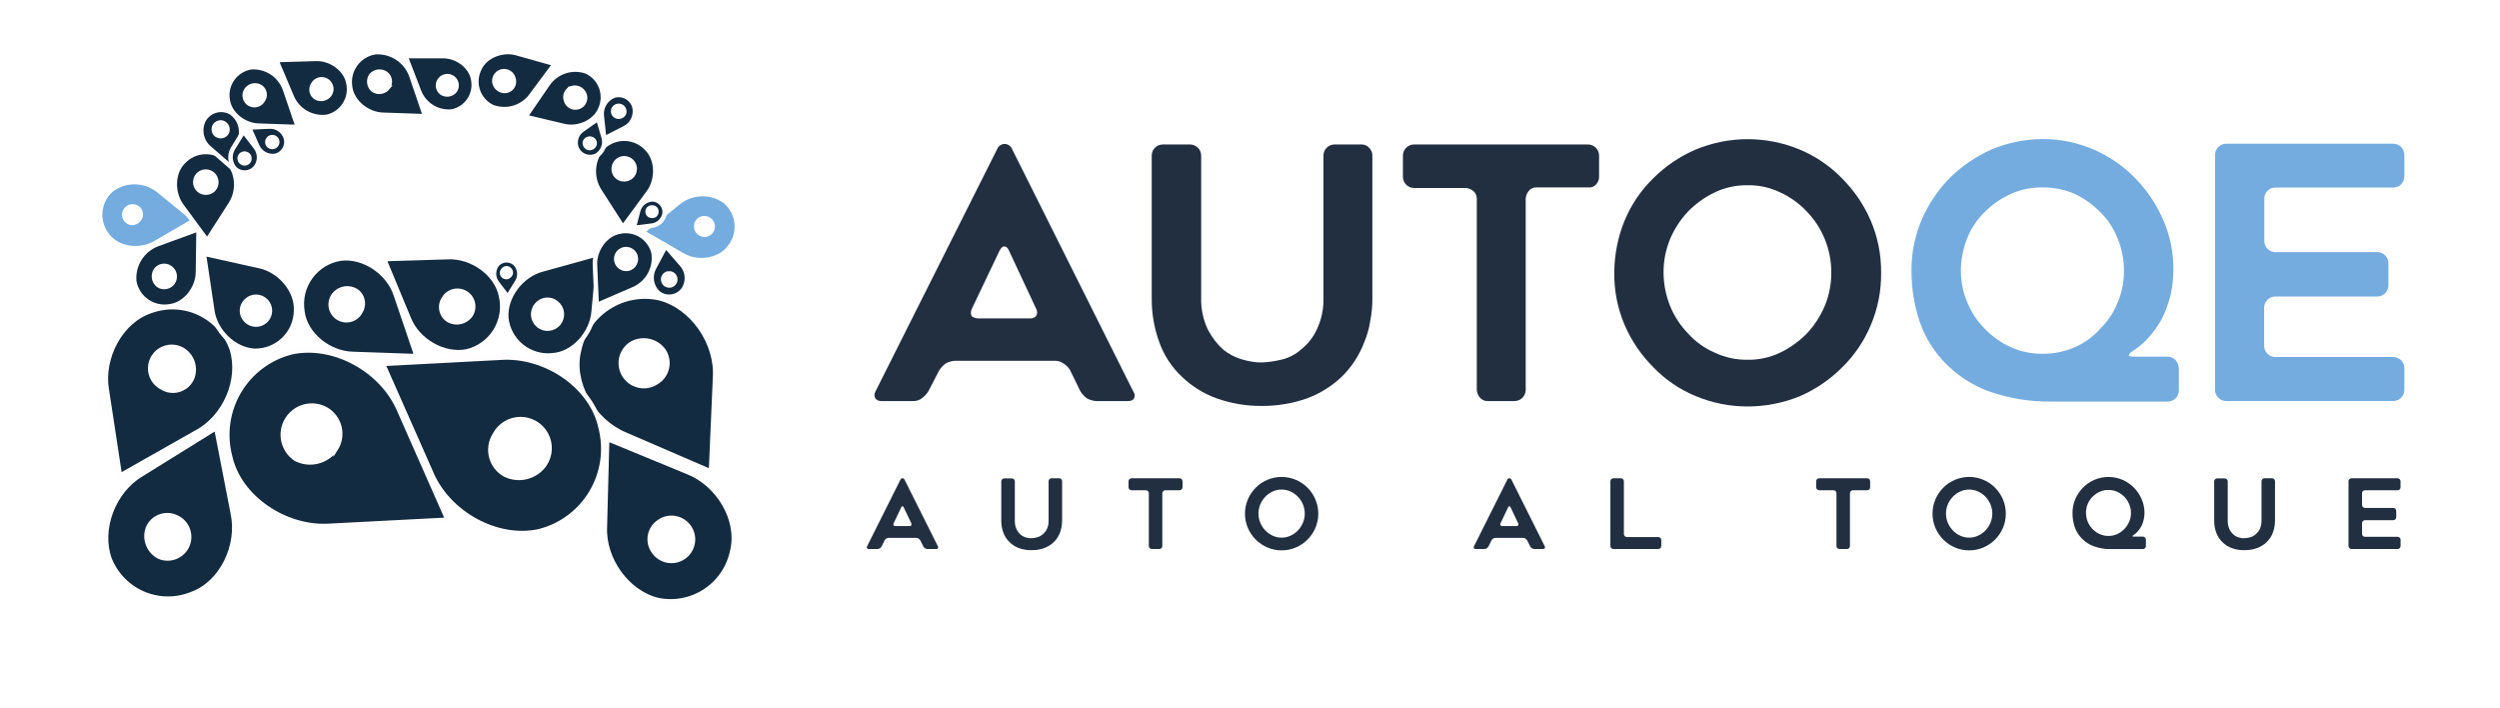
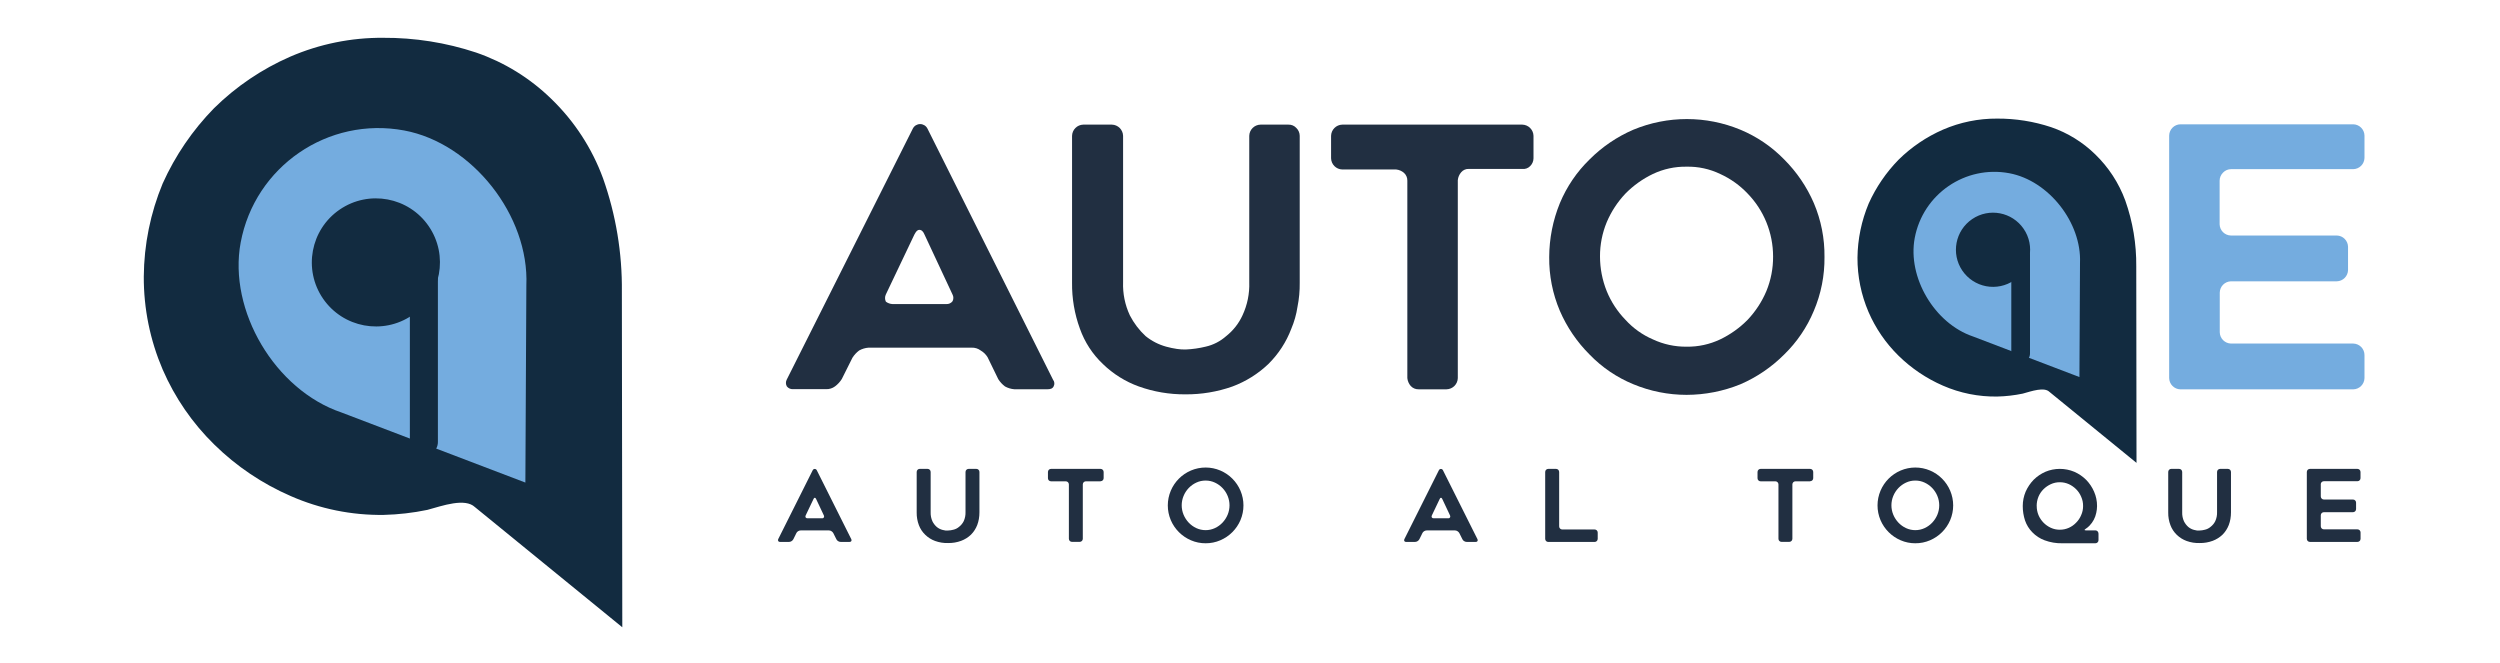
- <svg xmlns="http://www.w3.org/2000/svg" id="Capa_1" data-name="Capa 1" viewBox="0 0 551.82 156.26">
+ <svg xmlns="http://www.w3.org/2000/svg" id="Capa_1" data-name="Capa 1" viewBox="0 0 535 141.73">
  <defs>
-     <style>.cls-1{fill:#122b40;stroke:#fffdfd;stroke-miterlimit:10;}.cls-2{fill:#74acdf;}.cls-3{fill:#212f41;}.cls-4{isolation:isolate;}</style>
+     <style>
+             .cls-1,.cls-3,.cls-4{fill:#122b40;stroke:#122b40;stroke-miterlimit:10;}.cls-2{fill:#74acdf;}.cls-3,.cls-4{stroke-linecap:round;}.cls-3{stroke-width:6px;}.cls-4{stroke-width:4px;}.cls-5{fill:#212f41;}.cls-6{isolation:isolate;}
+         </style>
  </defs>
-   <path id="_Trazado_compuesto_" data-name="&lt;Trazado compuesto&gt;" class="cls-1" d="M51.16,77h0a13.9,13.9,0,0,0-17.88-8.35h0C26.63,70.83,22.37,79,23.57,86l2.9,19,16.89-9.56C49.73,92.09,53.31,83.7,51.16,77Zm-15,8.72a4.75,4.75,0,1,1,4-8.6,5.11,5.11,0,0,1,2.27,6.32A4.61,4.61,0,0,1,36.16,85.76Z" />
-   <path id="_Trazado_compuesto_2" data-name="&lt;Trazado compuesto&gt;" class="cls-1" d="M24.22,123.46h0a13.9,13.9,0,0,0,18.2,7.63h0c6.57-2.41,10.5-10.7,9-17.74l-3.67-18.9L31.27,104.68C25,108.36,21.81,116.89,24.22,123.46Zm14.64-9.32a4.75,4.75,0,1,1-3.7,8.75,5.11,5.11,0,0,1-2.53-6.23A4.61,4.61,0,0,1,38.86,114.14Z" />
-   <path id="_Trazado_compuesto_3" data-name="&lt;Trazado compuesto&gt;" class="cls-1" d="M145.58,65.81h0a14.86,14.86,0,0,0-17.71,11.47h0C126,84.54,131,93,138.1,95.93l18.9,8.16.9-20.73C158.41,75.64,152.83,67.64,145.58,65.81ZM145,84.36a5.08,5.08,0,1,1-5.5-8.54,5.46,5.46,0,0,1,7,1.52A4.93,4.93,0,0,1,145,84.36Z" />
-   <path id="_Trazado_compuesto_4" data-name="&lt;Trazado compuesto&gt;" class="cls-1" d="M145.36,132.47h0a13.9,13.9,0,0,0,16.37-11h0c1.6-6.82-3.17-14.65-9.86-17.27l-17.8-7.33-.51,19.4C133.21,123.49,138.55,130.88,145.36,132.47Zm.27-17.36a4.75,4.75,0,1,1-1.31,6.59A4.61,4.61,0,0,1,145.63,115.12Z" />
-   <path id="_Trazado_compuesto_5" data-name="&lt;Trazado compuesto&gt;" class="cls-1" d="M56.19,77.44h0a9,9,0,0,0,9.19-8.84h0c.25-4.52-3.66-9-8.21-9.9L45,56l1.85,12.41C47.44,73.08,51.67,77.19,56.19,77.44ZM54.41,66.36a3.07,3.07,0,1,1-.1,4.34A3,3,0,0,1,54.41,66.36Z" />
-   <path id="_Trazado_compuesto_6" data-name="&lt;Trazado compuesto&gt;" class="cls-1" d="M75.21,57.07h0a10.17,10.17,0,0,0-8.43,11.72h0c.64,5.08,5.9,9.24,11.16,9.34L92,78.62,87.44,65.19C85.84,60.14,80.29,56.43,75.21,57.07Zm4.23,12A3.48,3.48,0,1,1,73.81,65a3.74,3.74,0,0,1,4.85-.78A3.37,3.37,0,0,1,79.45,69Z" />
-   <path id="_Trazado_compuesto_7" data-name="&lt;Trazado compuesto&gt;" class="cls-1" d="M103,77.58h0a10.17,10.17,0,0,0,7.64-12.24h0c-1-5-6.5-8.84-11.75-8.59l-14.08.43,5.45,13.11C92.19,75.21,98,78.55,103,77.58ZM98,65.91a3.48,3.48,0,1,1,5.89,3.7,3.74,3.74,0,0,1-4.79,1.09A3.37,3.37,0,0,1,98,65.91Z" />
-   <path id="_Trazado_compuesto_8" data-name="&lt;Trazado compuesto&gt;" class="cls-1" d="M111.79,70.14h0A9.27,9.27,0,0,0,122,78.43h0c4.66-.31,8.72-4.89,9.09-9.66L132.29,56l-12.47,3.46C115.14,60.64,111.48,65.49,111.79,70.14Zm11.12-3.22a3.17,3.17,0,1,1-4.46.45A3.08,3.08,0,0,1,122.91,66.92Z" />
-   <path id="_Trazado_compuesto_9" data-name="&lt;Trazado compuesto&gt;" class="cls-1" d="M29.64,62.12h0a6.8,6.8,0,0,0,8,5.47h0c3.39-.5,6.1-4.08,6.08-7.6l.13-9.42-8.92,3.26A8,8,0,0,0,29.64,62.12Zm7.94-3a2.32,2.32,0,1,1-2.64,3.82,2.5,2.5,0,0,1-.59-3.23A2.26,2.26,0,0,1,37.58,59.12Z" />
-   <path id="_Trazado_compuesto_10" data-name="&lt;Trazado compuesto&gt;" class="cls-2" d="M24.93,42.27h0a6.8,6.8,0,0,0-.62,9.63h0C26.48,54.55,30.94,55,34,53.23l8.15-4.72-7.37-6A8,8,0,0,0,24.93,42.27Zm6.65,5.28a2.5,2.5,0,0,1-2.47,2.16,2.32,2.32,0,0,1,.31-4.64A2.26,2.26,0,0,1,31.58,47.55Z" />
-   <path id="_Trazado_compuesto_11" data-name="&lt;Trazado compuesto&gt;" class="cls-1" d="M50.06,35.33h0a6.8,6.8,0,0,0-9.64.45h0c-2.4,2.44-2.39,6.93-.26,9.73l5.59,7.58,5.14-8A8,8,0,0,0,50.06,35.33Zm-4.52,7.19a2.32,2.32,0,1,1,2.22-2.42A2.26,2.26,0,0,1,45.54,42.52Z" />
-   <path id="_Trazado_compuesto_12" data-name="&lt;Trazado compuesto&gt;" class="cls-2" d="M150.08,45.13l-7.37,6,8.15,4.72c3,1.81,7.47,1.32,9.64-1.33h0a6.8,6.8,0,0,0-.62-9.63h0A8,8,0,0,0,150.08,45.13Zm5.32,2.55a2.32,2.32,0,1,1-2.16,2.47A2.26,2.26,0,0,1,155.4,47.68Z" />
-   <path id="_Trazado_compuesto_13" data-name="&lt;Trazado compuesto&gt;" class="cls-1" d="M144.33,55.83h0a6.33,6.33,0,0,0-7.69-4.66h0c-3.12.64-5.45,4.12-5.26,7.39l.38,8.77,8.12-3.5A7.49,7.49,0,0,0,144.33,55.83ZM137.1,59a2.17,2.17,0,1,1,3-.72A2.1,2.1,0,0,1,137.1,59Z" />
-   <path id="_Trazado_compuesto_14" data-name="&lt;Trazado compuesto&gt;" class="cls-1" d="M145.35,64.68h0a3.91,3.91,0,0,0,5.5-.7h0a4.48,4.48,0,0,0-.3-5.58L147,54.31l-2.58,4.81A4.62,4.62,0,0,0,145.35,64.68Zm2.26-4.33a1.34,1.34,0,1,1-1.16,1.49A1.3,1.3,0,0,1,147.61,60.36Z" />
-   <path id="_Trazado_compuesto_15" data-name="&lt;Trazado compuesto&gt;" class="cls-1" d="M51,24.82h0a4.41,4.41,0,0,0-6,1.65h0a5.07,5.07,0,0,0,1.21,6.2l4.61,4,2.13-5.79A5.22,5.22,0,0,0,51,24.82ZM49.11,30a1.51,1.51,0,1,1,1.06-1.85A1.46,1.46,0,0,1,49.11,30Z" />
-   <path id="_Trazado_compuesto_16" data-name="&lt;Trazado compuesto&gt;" class="cls-1" d="M51.93,37.31h0A3.17,3.17,0,0,0,56.42,37h0a3.64,3.64,0,0,0,0-4.54L53.76,29l-2.32,3.78A3.75,3.75,0,0,0,51.93,37.31Zm2-3.4a1.08,1.08,0,1,1-1,1.15A1.05,1.05,0,0,1,54,33.91Z" />
-   <path id="_Trazado_compuesto_17" data-name="&lt;Trazado compuesto&gt;" class="cls-1" d="M60.84,34.4h0a3.17,3.17,0,0,0,2.31-3.86h0a3.64,3.64,0,0,0-3.72-2.61L55,28.14l1.78,4.06A3.75,3.75,0,0,0,60.84,34.4Zm-1.63-3.61a1.08,1.08,0,1,1,.37,1.49A1.05,1.05,0,0,1,59.21,30.79Z" />
-   <path id="_Trazado_compuesto_18" data-name="&lt;Trazado compuesto&gt;" class="cls-1" d="M64.42,77.74h0a18.79,18.79,0,0,0-13.64,22.93h0c2,9.25,12.36,16.07,22.05,15.4l26-1.35-10.6-24C84.48,81.69,73.68,75.75,64.42,77.74Zm9.72,21.36a6.91,6.91,0,0,1-8.81,2.21,6.42,6.42,0,0,1,6.6-11A6.24,6.24,0,0,1,74.14,99.11Z" />
-   <path id="_Trazado_compuesto_19" data-name="&lt;Trazado compuesto&gt;" class="cls-1" d="M119,117.28h0a18.79,18.79,0,0,0,13.62-22.94h0c-2-9.25-12.37-16.06-22.06-15.39l-26,1.37,10.62,24C98.95,113.35,109.76,119.28,119,117.28Zm-9.73-21.36a6.42,6.42,0,1,1,11,6.59,6.91,6.91,0,0,1-8.81,2.22A6.24,6.24,0,0,1,109.27,95.92Z" />
-   <path id="_Trazado_compuesto_20" data-name="&lt;Trazado compuesto&gt;" class="cls-1" d="M82.84,11.52h0a6.67,6.67,0,0,0-5.53,7.69h0c.42,3.33,3.88,6.07,7.33,6.13l9.24.32-3-8.82A7.89,7.89,0,0,0,82.84,11.52Zm2.78,7.86a2.45,2.45,0,0,1-3.19.51,2.45,2.45,0,0,1-.51-3.19,2.45,2.45,0,0,1,3.19-.51A2.21,2.21,0,0,1,85.61,19.38Z" />
-   <path id="_Trazado_compuesto_21" data-name="&lt;Trazado compuesto&gt;" class="cls-1" d="M99.82,24.61h0a6,6,0,0,0,4.69-7h0c-.48-3-3.65-5.28-6.73-5.23H89.53l3,7.77A7,7,0,0,0,99.82,24.61ZM97.09,17.7A2,2,0,1,1,100.47,20a2.19,2.19,0,0,1-2.82.56A2,2,0,0,1,97.09,17.7Z" />
-   <path id="_Trazado_compuesto_22" data-name="&lt;Trazado compuesto&gt;" class="cls-1" d="M55.44,14.84h0A6.25,6.25,0,0,0,50.26,22h0c.39,3.12,3.63,5.68,6.86,5.74l8.65.3-2.82-8.26A7.38,7.38,0,0,0,55.44,14.84ZM58,22.19a2.14,2.14,0,1,1-3.46-2.5,2.3,2.3,0,0,1,3-.48A2.07,2.07,0,0,1,58,22.19Z" />
-   <path id="_Trazado_compuesto_23" data-name="&lt;Trazado compuesto&gt;" class="cls-1" d="M72.22,25.79h0a6.25,6.25,0,0,0,4.7-7.52h0c-.6-3.09-4-5.43-7.22-5.28L61,13.25,64.4,21.3A7.38,7.38,0,0,0,72.22,25.79Zm-3.08-7.17a2.14,2.14,0,1,1,3.62,2.27,2.3,2.3,0,0,1-2.94.67A2.07,2.07,0,0,1,69.14,18.62Z" />
-   <path id="_Trazado_compuesto_24" data-name="&lt;Trazado compuesto&gt;" class="cls-1" d="M132.4,42.16l5.14,8,5.59-7.58c2.13-2.79,2.14-7.28-.26-9.73h0a6.8,6.8,0,0,0-9.64-.45h0A8,8,0,0,0,132.4,42.16Zm3.12-5a2.32,2.32,0,1,1,2.22,2.42A2.26,2.26,0,0,1,135.52,37.15Z" />
-   <path id="_Trazado_compuesto_25" data-name="&lt;Trazado compuesto&gt;" class="cls-1" d="M132.88,25.58l.53,5,4.48-2.27a4.16,4.16,0,0,0,2.21-4.69h0a3.62,3.62,0,0,0-4.48-2.52h0A4.28,4.28,0,0,0,132.88,25.58Zm2.69-1.64a1.24,1.24,0,0,1,2.16,1.21,1.33,1.33,0,0,1-1.69.48A1.2,1.2,0,0,1,135.56,23.95Z" />
-   <path id="_Trazado_compuesto_26" data-name="&lt;Trazado compuesto&gt;" class="cls-1" d="M133.3,30.31l-1.22-4.13-3.5,2.48a3.41,3.41,0,0,0-1.18,4.21h0a3.26,3.26,0,0,0,4.24,1.52h0A3.51,3.51,0,0,0,133.3,30.31ZM131.24,32a1.15,1.15,0,0,1-1.38.62,1.14,1.14,0,0,1-.67-1.35,1.15,1.15,0,0,1,1.38-.62A1,1,0,0,1,131.24,32Z" />
-   <path id="_Trazado_compuesto_27" data-name="&lt;Trazado compuesto&gt;" class="cls-1" d="M140.93,46.48l-1,3.82,3.92-.48A3.27,3.27,0,0,0,146.78,47h0a2.82,2.82,0,0,0-2.63-3h0A3.37,3.37,0,0,0,140.93,46.48Zm2.42-.49a1.05,1.05,0,0,1,1.37.1,1,1,0,0,1-.1,1.36,1.05,1.05,0,0,1-1.37-.1A.93.93,0,0,1,143.35,46Z" />
-   <path id="_Trazado_compuesto_28" data-name="&lt;Trazado compuesto&gt;" class="cls-1" d="M109.74,62.42l2.39,3.14,2.07-3.36a3.27,3.27,0,0,0-.42-4h0a2.82,2.82,0,0,0-4,.16h0A3.37,3.37,0,0,0,109.74,62.42Zm1.13-2.2a1.05,1.05,0,0,1,.93-1,1,1,0,0,1,1,.93,1.05,1.05,0,0,1-.93,1A.93.93,0,0,1,110.87,60.22Z" />
-   <path id="_Trazado_compuesto_29" data-name="&lt;Trazado compuesto&gt;" class="cls-1" d="M120.94,18.59,116,25.79l8.41,2c3.13.81,6.93-.79,8.14-3.69h0a6.25,6.25,0,0,0-3.06-8.32h0A7.38,7.38,0,0,0,120.94,18.59Zm5.35.85A2.3,2.3,0,0,1,129,20.7a2.14,2.14,0,1,1-4,1.49A2.07,2.07,0,0,1,126.3,19.45Z" />
-   <path id="_Trazado_compuesto_30" data-name="&lt;Trazado compuesto&gt;" class="cls-1" d="M117.29,21.11l5.2-7-8.33-2.35c-3.09-.93-7,.52-8.28,3.37h0a6.25,6.25,0,0,0,2.74,8.44h0A7.38,7.38,0,0,0,117.29,21.11ZM112,20a2.3,2.3,0,0,1-2.69-1.36,2.14,2.14,0,1,1,4.06-1.33A2.07,2.07,0,0,1,112,20Z" />
+   <path class="cls-1" d="M128.57,38.3a44.78,44.78,0,0,0-10.92-16.76,42.66,42.66,0,0,0-15.95-9.83A61.59,61.59,0,0,0,82,8.59a48.72,48.72,0,0,0-19.7,4A53.48,53.48,0,0,0,46.15,23.52,55.22,55.22,0,0,0,35.27,39.47a52.5,52.5,0,0,0-4,19.71,49.44,49.44,0,0,0,4,19.7A50.08,50.08,0,0,0,46.24,94.81,53.48,53.48,0,0,0,62.4,105.69a47.33,47.33,0,0,0,19.71,4,51.82,51.82,0,0,0,9.22-1.06c3.14-.84,8.21-2.73,10.62-.5l30.72,25.05-.09-70.73A70,70,0,0,0,128.57,38.3Z" />
+   <path class="cls-2" d="M73.07,88.27l39.36,15,.21-42.19c.64-14.92-11.58-30.44-26.14-33.16a30,30,0,0,0-35,24C48.8,66.47,58.87,83.47,73.07,88.27ZM69.13,63.91a13.71,13.71,0,1,1,19.06,3.56A13.73,13.73,0,0,1,69.13,63.91Z" />
+   <line class="cls-3" x1="90.71" y1="58.12" x2="90.71" y2="94.58" />
+   <path class="cls-1" d="M454.34,43.08a25.92,25.92,0,0,0-6.32-9.7,24.69,24.69,0,0,0-9.23-5.69,35.65,35.65,0,0,0-11.41-1.81A28.2,28.2,0,0,0,416,28.2a31,31,0,0,0-9.34,6.32,32,32,0,0,0-6.3,9.23A30.39,30.39,0,0,0,398,55.16a28.61,28.61,0,0,0,2.32,11.4,29,29,0,0,0,6.32,9.21,31,31,0,0,0,9.35,6.3,27.39,27.39,0,0,0,11.41,2.29,30,30,0,0,0,5.34-.61c1.82-.49,4.75-1.58,6.14-.29L456.71,98,456.66,57A40.49,40.49,0,0,0,454.34,43.08Z" />
+   <path class="cls-2" d="M422.21,72,445,80.69l.12-24.42c.37-8.63-6.7-17.62-15.13-19.2a17.35,17.35,0,0,0-20.24,13.87C408.17,59.38,414,69.22,422.21,72Zm-2.28-14.1A7.94,7.94,0,1,1,431,60,7.95,7.95,0,0,1,419.93,57.9Z" />
+   <line class="cls-4" x1="432.42" y1="54.55" x2="432.42" y2="75.65" />
  <g id="_Grupo_" data-name="&lt;Grupo&gt;">
    <g id="_Grupo_2" data-name="&lt;Grupo&gt;">
-       <path id="_Trazado_compuesto_31" data-name="&lt;Trazado compuesto&gt;" class="cls-3" d="M193.28,86.48l27-53.75a1.75,1.75,0,0,1,3.12,0l26.88,53.75a1.29,1.29,0,0,1,.12,1.44c-.24.48-.72.6-1.32.6H242a4.87,4.87,0,0,1-2-.6,5.87,5.87,0,0,1-1.44-1.56l-2.28-4.68a4.14,4.14,0,0,0-1.44-1.44,3,3,0,0,0-1.92-.6H210.8a4.87,4.87,0,0,0-2,.6,5.87,5.87,0,0,0-1.44,1.56L205,86.36a5.87,5.87,0,0,1-1.44,1.56,3,3,0,0,1-1.92.6H194.6a1.55,1.55,0,0,1-1.32-.6A1.51,1.51,0,0,1,193.28,86.48ZM216,70.28h11.52a1.55,1.55,0,0,0,1.32-.6,1.52,1.52,0,0,0,0-1.44l-6-12.84c-.24-.6-.6-1-1.08-1s-.72.36-1.08,1l-6.12,12.84a1.77,1.77,0,0,0,0,1.56A2.57,2.57,0,0,0,216,70.28Z" />
-       <path id="_Trazado_" data-name="&lt;Trazado&gt;" class="cls-3" d="M268.63,87.92a21.49,21.49,0,0,1-7.68-4.8A19.24,19.24,0,0,1,256,75.56a27.7,27.7,0,0,1-1.68-9.84V34.29a2.46,2.46,0,0,1,2.4-2.4h6.12a2.46,2.46,0,0,1,2.4,2.4V65.6a15.49,15.49,0,0,0,1.44,7.08,16,16,0,0,0,3.36,4.44,12.06,12.06,0,0,0,4.44,2.28,19.5,19.5,0,0,0,2.28.48,11,11,0,0,0,1.92.12,21.86,21.86,0,0,0,4.2-.6,9.84,9.84,0,0,0,4.44-2.28,12,12,0,0,0,3.48-4.44,15.49,15.49,0,0,0,1.44-7.08V34.29a2.46,2.46,0,0,1,2.4-2.4h6a2.18,2.18,0,0,1,1.68.72,2.37,2.37,0,0,1,.72,1.68V65.72a24.29,24.29,0,0,1-.48,5.16,19.21,19.21,0,0,1-1.32,4.68,21.14,21.14,0,0,1-4.92,7.56,22.6,22.6,0,0,1-7.68,4.8,29.58,29.58,0,0,1-10.08,1.68A28.88,28.88,0,0,1,268.63,87.92Z" />
-       <path id="_Trazado_2" data-name="&lt;Trazado&gt;" class="cls-3" d="M350.7,41.37H339.3a2,2,0,0,0-1.68.72,3,3,0,0,0-.72,1.68V86.12a2.46,2.46,0,0,1-2.4,2.4h-6a2.18,2.18,0,0,1-1.68-.72,3,3,0,0,1-.72-1.68V43.89a2.18,2.18,0,0,0-.72-1.68,3,3,0,0,0-1.68-.72H312.19a2.46,2.46,0,0,1-2.4-2.4v-4.8a2.46,2.46,0,0,1,2.4-2.4H350.7a2.46,2.46,0,0,1,2.4,2.4v4.8a2.37,2.37,0,0,1-.72,1.68A2,2,0,0,1,350.7,41.37Z" />
-       <path id="_Trazado_compuesto_32" data-name="&lt;Trazado compuesto&gt;" class="cls-3" d="M385.86,89.72a29.72,29.72,0,0,1-11.4-2.28,27.58,27.58,0,0,1-9.36-6.36,30.05,30.05,0,0,1-6.36-9.36,28.61,28.61,0,0,1-2.28-11.52,30.8,30.8,0,0,1,2.28-11.52,28.14,28.14,0,0,1,6.36-9.36A30.05,30.05,0,0,1,374.46,33a29.94,29.94,0,0,1,22.92,0,28.14,28.14,0,0,1,9.36,6.36,30.05,30.05,0,0,1,6.36,9.36,28.61,28.61,0,0,1,2.28,11.52,28.61,28.61,0,0,1-2.28,11.52,28.14,28.14,0,0,1-6.36,9.36,30.05,30.05,0,0,1-9.36,6.36A30.8,30.8,0,0,1,385.86,89.72Zm0-48.83a16.19,16.19,0,0,0-7.2,1.56,20.94,20.94,0,0,0-5.88,4.2,20.63,20.63,0,0,0-4,6.12,19,19,0,0,0-1.44,7.32,20,20,0,0,0,1.44,7.44,19.21,19.21,0,0,0,4,6.12,17.05,17.05,0,0,0,5.88,4.2,16.56,16.56,0,0,0,7.2,1.56,16.19,16.19,0,0,0,7.2-1.56,20.94,20.94,0,0,0,5.88-4.2,20.63,20.63,0,0,0,4-6.12,19.12,19.12,0,0,0,1.44-7.44,19.4,19.4,0,0,0-1.44-7.32,19.21,19.21,0,0,0-4-6.12,18.79,18.79,0,0,0-5.88-4.2A15.84,15.84,0,0,0,385.86,40.89Z" />
-       <path id="_Trazado_compuesto_33" data-name="&lt;Trazado compuesto&gt;" class="cls-2" d="M481.13,81.08v5.16a2.46,2.46,0,0,1-2.4,2.4h-25.8a40,40,0,0,1-13.8-2.28,25.62,25.62,0,0,1-9.6-6.24A24.41,24.41,0,0,1,423.89,71a35.25,35.25,0,0,1-1.8-11.28,27.88,27.88,0,0,1,2.28-11.28,30.61,30.61,0,0,1,6.24-9.24A31.6,31.6,0,0,1,439.73,33,30,30,0,0,1,451,30.69,28.29,28.29,0,0,1,462.29,33a28.66,28.66,0,0,1,9.12,6.24,30.61,30.61,0,0,1,6.24,9.24,27.09,27.09,0,0,1,2.28,11.28,29.65,29.65,0,0,1-.6,5.28,27.8,27.8,0,0,1-1.92,5.28A23.36,23.36,0,0,1,474,75a15.68,15.68,0,0,1-1.44,1.32,20.35,20.35,0,0,1-1.68,1.2c-1.2.84-1.08,1.2.36,1.2h7.44a2.46,2.46,0,0,1,2.4,2.4ZM433,59.73a17.78,17.78,0,0,0,1.44,7.08,17.31,17.31,0,0,0,3.84,5.76,18.49,18.49,0,0,0,5.76,4.08,16.81,16.81,0,0,0,7,1.44,17.37,17.37,0,0,0,7.08-1.44,15.84,15.84,0,0,0,5.64-4.08,16.73,16.73,0,0,0,3.84-5.76A17.37,17.37,0,0,0,469,59.73a18.36,18.36,0,0,0-1.44-7.2,16.18,16.18,0,0,0-3.84-5.76,20,20,0,0,0-5.64-4A17.37,17.37,0,0,0,451,41.37a16.41,16.41,0,0,0-7,1.44,19.67,19.67,0,0,0-5.76,4,16.73,16.73,0,0,0-3.84,5.76A19.26,19.26,0,0,0,433,59.73Z" />
-       <path id="_Trazado_3" data-name="&lt;Trazado&gt;" class="cls-2" d="M500,43.89v9.36a2.46,2.46,0,0,0,2.4,2.4H525a2.46,2.46,0,0,1,2.4,2.4v5a2.46,2.46,0,0,1-2.4,2.4H502.36a2.46,2.46,0,0,0-2.4,2.4V76.4a2.46,2.46,0,0,0,2.4,2.4h26.16a2.46,2.46,0,0,1,2.4,2.4v4.92a2.46,2.46,0,0,1-2.4,2.4h-37a2.46,2.46,0,0,1-2.4-2.4v-52a2.46,2.46,0,0,1,2.4-2.4h37a2.46,2.46,0,0,1,2.4,2.4V39a2.46,2.46,0,0,1-2.4,2.4H502.36a2.37,2.37,0,0,0-1.68.72A2.44,2.44,0,0,0,500,43.89Z" />
+       <path id="_Trazado_compuesto_" data-name="&lt;Trazado compuesto&gt;" class="cls-5" d="M168.35,81.26l27-53.75a1.75,1.75,0,0,1,3.12,0l26.88,53.75a1.29,1.29,0,0,1,.12,1.44c-.24.48-.72.6-1.32.6h-7.08a4.87,4.87,0,0,1-2-.6,5.87,5.87,0,0,1-1.44-1.56l-2.28-4.68A4.14,4.14,0,0,0,209.86,75a3,3,0,0,0-1.92-.6H185.86a4.87,4.87,0,0,0-2,.6,5.87,5.87,0,0,0-1.44,1.56l-2.28,4.56a5.87,5.87,0,0,1-1.44,1.56,3,3,0,0,1-1.92.6h-7.08a1.55,1.55,0,0,1-1.32-.6A1.51,1.51,0,0,1,168.35,81.26ZM191,65.07h11.52a1.55,1.55,0,0,0,1.32-.6,1.52,1.52,0,0,0,0-1.44l-6-12.84c-.24-.6-.6-1-1.08-1s-.72.36-1.08,1L189.58,63a1.77,1.77,0,0,0,0,1.56A2.57,2.57,0,0,0,191,65.07Z" />
+       <path id="_Trazado_" data-name="&lt;Trazado&gt;" class="cls-5" d="M243.7,82.7a21.49,21.49,0,0,1-7.68-4.8,19.24,19.24,0,0,1-4.92-7.56,27.7,27.7,0,0,1-1.68-9.84V29.07a2.46,2.46,0,0,1,2.4-2.4h6.12a2.46,2.46,0,0,1,2.4,2.4V60.39a15.49,15.49,0,0,0,1.44,7.08,16,16,0,0,0,3.36,4.44,12.06,12.06,0,0,0,4.44,2.28,19.5,19.5,0,0,0,2.28.48,11,11,0,0,0,1.92.12,21.86,21.86,0,0,0,4.2-.6,9.84,9.84,0,0,0,4.44-2.28,12,12,0,0,0,3.48-4.44,15.49,15.49,0,0,0,1.44-7.08V29.07a2.46,2.46,0,0,1,2.4-2.4h6a2.18,2.18,0,0,1,1.68.72,2.37,2.37,0,0,1,.72,1.68V60.51a24.29,24.29,0,0,1-.48,5.16,19.21,19.21,0,0,1-1.32,4.68,21.14,21.14,0,0,1-4.92,7.56,22.6,22.6,0,0,1-7.68,4.8,29.58,29.58,0,0,1-10.08,1.68A28.88,28.88,0,0,1,243.7,82.7Z" />
+       <path id="_Trazado_2" data-name="&lt;Trazado&gt;" class="cls-5" d="M325.77,36.15h-11.4a2,2,0,0,0-1.68.72,3,3,0,0,0-.72,1.68V80.91a2.46,2.46,0,0,1-2.4,2.4h-6a2.18,2.18,0,0,1-1.68-.72,3,3,0,0,1-.72-1.68V38.67a2.18,2.18,0,0,0-.72-1.68,3,3,0,0,0-1.68-.72H287.25a2.46,2.46,0,0,1-2.4-2.4v-4.8a2.46,2.46,0,0,1,2.4-2.4h38.52a2.46,2.46,0,0,1,2.4,2.4v4.8a2.37,2.37,0,0,1-.72,1.68A2,2,0,0,1,325.77,36.15Z" />
+       <path id="_Trazado_compuesto_2" data-name="&lt;Trazado compuesto&gt;" class="cls-5" d="M360.92,84.5a29.72,29.72,0,0,1-11.4-2.28,27.58,27.58,0,0,1-9.36-6.36,30.05,30.05,0,0,1-6.36-9.36A28.61,28.61,0,0,1,331.53,55a30.8,30.8,0,0,1,2.28-11.52,28.14,28.14,0,0,1,6.36-9.36,30.05,30.05,0,0,1,9.36-6.36,29.94,29.94,0,0,1,22.92,0,28.14,28.14,0,0,1,9.36,6.36,30.05,30.05,0,0,1,6.36,9.36A28.61,28.61,0,0,1,390.44,55a28.61,28.61,0,0,1-2.28,11.52,28.14,28.14,0,0,1-6.36,9.36,30.05,30.05,0,0,1-9.36,6.36A30.8,30.8,0,0,1,360.92,84.5Zm0-48.83a16.19,16.19,0,0,0-7.2,1.56,20.94,20.94,0,0,0-5.88,4.2,20.63,20.63,0,0,0-4,6.12,19,19,0,0,0-1.44,7.32,20,20,0,0,0,1.44,7.44,19.21,19.21,0,0,0,4,6.12,17.05,17.05,0,0,0,5.88,4.2,16.56,16.56,0,0,0,7.2,1.56,16.19,16.19,0,0,0,7.2-1.56,20.94,20.94,0,0,0,5.88-4.2,20.63,20.63,0,0,0,4-6.12,19.12,19.12,0,0,0,1.44-7.44A19.4,19.4,0,0,0,378,47.55a19.21,19.21,0,0,0-4-6.12,18.79,18.79,0,0,0-5.88-4.2A15.84,15.84,0,0,0,360.92,35.67Z" />
+       <path id="_Trazado_3" data-name="&lt;Trazado&gt;" class="cls-2" d="M475,38.67V48a2.46,2.46,0,0,0,2.4,2.4h22.68a2.46,2.46,0,0,1,2.4,2.4v5a2.46,2.46,0,0,1-2.4,2.4H477.43a2.46,2.46,0,0,0-2.4,2.4v8.52a2.46,2.46,0,0,0,2.4,2.4h26.16A2.46,2.46,0,0,1,506,76v4.92a2.46,2.46,0,0,1-2.4,2.4h-37a2.46,2.46,0,0,1-2.4-2.4V29a2.46,2.46,0,0,1,2.4-2.4h37A2.46,2.46,0,0,1,506,29v4.8a2.46,2.46,0,0,1-2.4,2.4H477.43a2.37,2.37,0,0,0-1.68.72A2.44,2.44,0,0,0,475,38.67Z" />
    </g>
-     <g class="cls-4">
-       <path class="cls-3" d="M191.46,120.6l7.4-14.78a.48.48,0,0,1,.85,0l7.4,14.78a.4.4,0,0,1,0,.41.39.39,0,0,1-.37.17h-1.94a1,1,0,0,1-.55-.17.91.91,0,0,1-.38-.43l-.64-1.28a1.13,1.13,0,0,0-.39-.41,1,1,0,0,0-.54-.17h-6.06a1.05,1.05,0,0,0-.55.17.92.92,0,0,0-.38.43l-.62,1.26a1.07,1.07,0,0,1-.39.43,1,1,0,0,1-.54.17h-1.94a.39.39,0,0,1-.37-.17A.43.43,0,0,1,191.46,120.6Zm6.25-4.48h3.16a.38.38,0,0,0,.37-.18.45.45,0,0,0,0-.42L199.56,112c-.07-.17-.16-.26-.28-.26s-.21.08-.28.26l-1.68,3.52a.45.45,0,0,0,0,.43A.41.41,0,0,0,197.71,116.12Z" />
-       <path class="cls-3" d="M225.05,121a5.93,5.93,0,0,1-2.11-1.32,5.59,5.59,0,0,1-1.37-2.07,7.37,7.37,0,0,1-.47-2.71v-8.64a.64.64,0,0,1,.19-.47.61.61,0,0,1,.45-.19h1.69a.65.65,0,0,1,.66.66v8.62a4.33,4.33,0,0,0,.38,1.94,3.89,3.89,0,0,0,.94,1.22,3.19,3.19,0,0,0,1.22.62q.34.08.63.13a3.74,3.74,0,0,0,.54,0,4.88,4.88,0,0,0,1.15-.17,2.84,2.84,0,0,0,1.22-.62,3.48,3.48,0,0,0,1-1.22,4.33,4.33,0,0,0,.38-1.94v-8.62a.66.66,0,0,1,.66-.66h1.66a.65.65,0,0,1,.66.66v8.64a8.25,8.25,0,0,1-.12,1.42,7.06,7.06,0,0,1-.35,1.29,6,6,0,0,1-1.34,2.07,6.2,6.2,0,0,1-2.11,1.32,7.65,7.65,0,0,1-2.77.47A7.47,7.47,0,0,1,225.05,121Z" />
-       <path class="cls-3" d="M260.46,108.21h-3.14a.66.66,0,0,0-.66.66v11.65a.66.66,0,0,1-.66.66h-1.66a.66.66,0,0,1-.66-.66V108.87a.66.66,0,0,0-.66-.66h-3.16a.65.65,0,0,1-.66-.66v-1.32a.66.66,0,0,1,.66-.66h10.6a.66.66,0,0,1,.66.66v1.32a.65.65,0,0,1-.66.66Z" />
-       <path class="cls-3" d="M283,121.48a7.79,7.79,0,0,1-3.14-.64,8.18,8.18,0,0,1-4.31-4.31,8.08,8.08,0,0,1,0-6.3,8.15,8.15,0,0,1,4.31-4.32,8.06,8.06,0,0,1,6.29,0,8.15,8.15,0,0,1,4.31,4.32,8.08,8.08,0,0,1,0,6.3,8.18,8.18,0,0,1-4.31,4.31A7.84,7.84,0,0,1,283,121.48Zm0-13.42a4.61,4.61,0,0,0-2,.44,5.41,5.41,0,0,0-1.62,1.16,5.5,5.5,0,0,0-1.1,1.7,5.26,5.26,0,0,0,0,4,5.68,5.68,0,0,0,1.1,1.7,5.31,5.31,0,0,0,1.62,1.17,4.74,4.74,0,0,0,4,0,5.31,5.31,0,0,0,1.62-1.17,5.66,5.66,0,0,0,1.1-1.7,5.25,5.25,0,0,0,0-4,5.48,5.48,0,0,0-1.1-1.7A5.41,5.41,0,0,0,285,108.5,4.61,4.61,0,0,0,283,108.06Z" />
-       <path class="cls-3" d="M325.47,120.6l7.4-14.78a.48.48,0,0,1,.85,0l7.4,14.78a.4.4,0,0,1,0,.41.39.39,0,0,1-.37.17h-1.94a1,1,0,0,1-.55-.17.91.91,0,0,1-.38-.43l-.64-1.28a1.13,1.13,0,0,0-.39-.41,1,1,0,0,0-.54-.17h-6.06a1.05,1.05,0,0,0-.55.17.92.92,0,0,0-.38.43l-.62,1.26a1.07,1.07,0,0,1-.39.43,1,1,0,0,1-.54.17h-1.94a.39.39,0,0,1-.37-.17A.43.43,0,0,1,325.47,120.6Zm6.25-4.48h3.16a.38.38,0,0,0,.37-.18.45.45,0,0,0,0-.42L333.57,112c-.07-.17-.16-.26-.28-.26s-.21.08-.28.26l-1.68,3.52a.45.45,0,0,0,0,.43A.41.41,0,0,0,331.71,116.12Z" />
-       <path class="cls-3" d="M366.84,119.2v1.32a.66.66,0,0,1-.66.66h-9.92a.66.66,0,0,1-.66-.66V106.23a.66.66,0,0,1,.66-.66h1.66a.66.66,0,0,1,.66.66v11.65a.66.66,0,0,0,.66.66h6.93a.65.65,0,0,1,.66.66Z" />
-       <path class="cls-3" d="M412.29,108.21h-3.13a.66.66,0,0,0-.66.66v11.65a.66.66,0,0,1-.66.66h-1.66a.64.64,0,0,1-.47-.19.63.63,0,0,1-.19-.47V108.87a.66.66,0,0,0-.66-.66h-3.16a.65.65,0,0,1-.66-.66v-1.32a.66.66,0,0,1,.66-.66h10.6a.66.66,0,0,1,.66.66v1.32a.65.65,0,0,1-.66.66Z" />
-       <path class="cls-3" d="M434.82,121.48a7.79,7.79,0,0,1-3.14-.64,8.18,8.18,0,0,1-4.31-4.31,8.08,8.08,0,0,1,0-6.3,8.15,8.15,0,0,1,4.31-4.32,8.06,8.06,0,0,1,6.29,0,8.15,8.15,0,0,1,4.31,4.32,8.08,8.08,0,0,1,0,6.3,8.18,8.18,0,0,1-4.31,4.31A7.84,7.84,0,0,1,434.82,121.48Zm0-13.42a4.61,4.61,0,0,0-2,.44,5.41,5.41,0,0,0-1.62,1.16,5.49,5.49,0,0,0-1.1,1.7,5.25,5.25,0,0,0,0,4,5.67,5.67,0,0,0,1.1,1.7,5.31,5.31,0,0,0,1.62,1.17,4.74,4.74,0,0,0,4,0,5.32,5.32,0,0,0,1.62-1.17,5.67,5.67,0,0,0,1.1-1.7,5.25,5.25,0,0,0,0-4,5.49,5.49,0,0,0-1.1-1.7,5.42,5.42,0,0,0-1.62-1.16A4.61,4.61,0,0,0,434.83,108.06Z" />
-       <path class="cls-3" d="M473.85,119.11v1.43a.66.66,0,0,1-.66.66h-7.1a10.16,10.16,0,0,1-3.78-.64,7,7,0,0,1-2.62-1.71,6.66,6.66,0,0,1-1.56-2.52,9.71,9.71,0,0,1-.49-3.09,7.9,7.9,0,0,1,.62-3.09,8.83,8.83,0,0,1,1.71-2.54,8.39,8.39,0,0,1,2.52-1.71,7.9,7.9,0,0,1,3.09-.62,8,8,0,0,1,3.09.62,8.22,8.22,0,0,1,2.52,1.71,8.32,8.32,0,0,1,1.71,2.54,7.57,7.57,0,0,1,.64,3.09,6.88,6.88,0,0,1-.17,1.45,5.52,5.52,0,0,1-1.45,2.75,2.64,2.64,0,0,1-.38.35l-.45.33q-.49.32.09.32h2a.66.66,0,0,1,.66.66Zm-13.22-5.87a5,5,0,0,0,.38,1.94,5.23,5.23,0,0,0,2.64,2.71,4.52,4.52,0,0,0,1.92.41,4.66,4.66,0,0,0,1.94-.41,4.87,4.87,0,0,0,1.56-1.11,4.93,4.93,0,0,0,1.07-1.6,4.65,4.65,0,0,0,.41-1.94,4.7,4.7,0,0,0-.41-2,4.93,4.93,0,0,0-1.07-1.6,5.4,5.4,0,0,0-1.56-1.09,4.66,4.66,0,0,0-1.94-.41,4.52,4.52,0,0,0-1.92.41,5.49,5.49,0,0,0-1.58,1.09,4.93,4.93,0,0,0-1.07,1.6A5.14,5.14,0,0,0,460.62,113.25Z" />
-       <path class="cls-3" d="M492.87,121a5.93,5.93,0,0,1-2.11-1.32,5.59,5.59,0,0,1-1.36-2.07,7.35,7.35,0,0,1-.47-2.71v-8.64a.64.64,0,0,1,.19-.47.61.61,0,0,1,.45-.19h1.69a.66.66,0,0,1,.66.66v8.62a4.33,4.33,0,0,0,.38,1.94,3.89,3.89,0,0,0,.94,1.22,3.18,3.18,0,0,0,1.22.62q.34.08.63.13a3.74,3.74,0,0,0,.54,0,4.87,4.87,0,0,0,1.15-.17A2.83,2.83,0,0,0,498,118a3.48,3.48,0,0,0,1-1.22,4.33,4.33,0,0,0,.38-1.94v-8.62a.66.66,0,0,1,.66-.66h1.66a.66.66,0,0,1,.66.66v8.64a8.26,8.26,0,0,1-.12,1.42,7.06,7.06,0,0,1-.35,1.29,6,6,0,0,1-1.34,2.07,6.19,6.19,0,0,1-2.11,1.32,7.64,7.64,0,0,1-2.77.47A7.47,7.47,0,0,1,492.87,121Z" />
-       <path class="cls-3" d="M521.58,108.87v2.58a.66.66,0,0,0,.66.66h6.23a.65.65,0,0,1,.66.66v1.39a.66.66,0,0,1-.66.66h-6.23a.65.65,0,0,0-.66.66v2.35a.65.65,0,0,0,.66.66h7.19a.66.66,0,0,1,.66.66v1.37a.66.66,0,0,1-.66.66H519.25a.66.66,0,0,1-.66-.66V106.23a.66.66,0,0,1,.66-.66h10.17a.66.66,0,0,1,.66.66v1.32a.65.65,0,0,1-.66.66h-7.19a.66.66,0,0,0-.66.66Z" />
+     <g class="cls-6">
+       <path class="cls-5" d="M166.53,115.39l7.4-14.78a.48.48,0,0,1,.85,0l7.4,14.78a.4.4,0,0,1,0,.41.39.39,0,0,1-.37.17H179.9a1,1,0,0,1-.55-.17.91.91,0,0,1-.38-.43l-.64-1.28a1.13,1.13,0,0,0-.39-.41,1,1,0,0,0-.54-.17h-6.06a1.05,1.05,0,0,0-.55.17.92.92,0,0,0-.38.43l-.62,1.26a1.07,1.07,0,0,1-.39.43,1,1,0,0,1-.54.17h-1.94a.39.39,0,0,1-.37-.17A.43.43,0,0,1,166.53,115.39Zm6.25-4.48h3.16a.38.38,0,0,0,.37-.18.45.45,0,0,0,0-.42l-1.66-3.52c-.07-.17-.16-.26-.28-.26s-.21.08-.28.26l-1.68,3.52a.45.45,0,0,0,0,.43A.41.41,0,0,0,172.78,110.91Z" />
+       <path class="cls-5" d="M200.12,115.77a5.93,5.93,0,0,1-2.11-1.32,5.59,5.59,0,0,1-1.37-2.07,7.37,7.37,0,0,1-.47-2.71V101a.64.64,0,0,1,.19-.47.61.61,0,0,1,.45-.19h1.69a.65.65,0,0,1,.66.66v8.62a4.33,4.33,0,0,0,.38,1.94,3.89,3.89,0,0,0,.94,1.22,3.19,3.19,0,0,0,1.22.62q.34.08.63.13a3.74,3.74,0,0,0,.54,0,4.88,4.88,0,0,0,1.15-.17,2.84,2.84,0,0,0,1.22-.62,3.48,3.48,0,0,0,1-1.22,4.33,4.33,0,0,0,.38-1.94V101a.66.66,0,0,1,.66-.66h1.66a.65.65,0,0,1,.66.66v8.64a8.25,8.25,0,0,1-.12,1.42,7.06,7.06,0,0,1-.35,1.29,6,6,0,0,1-1.34,2.07,6.2,6.2,0,0,1-2.11,1.32,7.65,7.65,0,0,1-2.77.47A7.47,7.47,0,0,1,200.12,115.77Z" />
+       <path class="cls-5" d="M235.52,103h-3.14a.66.66,0,0,0-.66.66V115.3a.66.66,0,0,1-.66.66H229.4a.66.66,0,0,1-.66-.66V103.66a.66.66,0,0,0-.66-.66h-3.16a.65.65,0,0,1-.66-.66V101a.66.66,0,0,1,.66-.66h10.6a.66.66,0,0,1,.66.66v1.32a.65.65,0,0,1-.66.66Z" />
+       <path class="cls-5" d="M258,116.26a7.79,7.79,0,0,1-3.14-.64,8.18,8.18,0,0,1-4.31-4.31,8.08,8.08,0,0,1,0-6.3,8.15,8.15,0,0,1,4.31-4.32,8.06,8.06,0,0,1,6.29,0,8.15,8.15,0,0,1,4.31,4.32,8.08,8.08,0,0,1,0,6.3,8.18,8.18,0,0,1-4.31,4.31A7.84,7.84,0,0,1,258,116.26Zm0-13.42a4.61,4.61,0,0,0-2,.44,5.41,5.41,0,0,0-1.62,1.16,5.5,5.5,0,0,0-1.1,1.7,5.26,5.26,0,0,0,0,4,5.68,5.68,0,0,0,1.1,1.7,5.31,5.31,0,0,0,1.62,1.17,4.74,4.74,0,0,0,4,0,5.31,5.31,0,0,0,1.62-1.17,5.66,5.66,0,0,0,1.1-1.7,5.25,5.25,0,0,0,0-4,5.48,5.48,0,0,0-1.1-1.7,5.41,5.41,0,0,0-1.62-1.16A4.61,4.61,0,0,0,258.06,102.84Z" />
+       <path class="cls-5" d="M300.53,115.39l7.4-14.78a.48.48,0,0,1,.85,0l7.4,14.78a.4.4,0,0,1,0,.41.39.39,0,0,1-.37.17h-1.94a1,1,0,0,1-.55-.17.91.91,0,0,1-.38-.43l-.64-1.28a1.13,1.13,0,0,0-.39-.41,1,1,0,0,0-.54-.17h-6.06a1.05,1.05,0,0,0-.55.17.92.92,0,0,0-.38.43l-.62,1.26a1.07,1.07,0,0,1-.39.43,1,1,0,0,1-.54.17H300.9a.39.39,0,0,1-.37-.17A.43.43,0,0,1,300.53,115.39Zm6.25-4.48h3.16a.38.38,0,0,0,.37-.18.45.45,0,0,0,0-.42l-1.66-3.52c-.07-.17-.16-.26-.28-.26s-.21.08-.28.26l-1.68,3.52a.45.45,0,0,0,0,.43A.41.41,0,0,0,306.78,110.91Z" />
+       <path class="cls-5" d="M341.91,114v1.32a.66.66,0,0,1-.66.66h-9.92a.66.66,0,0,1-.66-.66V101a.66.66,0,0,1,.66-.66H333a.66.66,0,0,1,.66.66v11.65a.66.66,0,0,0,.66.66h6.93a.65.65,0,0,1,.66.66Z" />
+       <path class="cls-5" d="M387.36,103h-3.13a.66.66,0,0,0-.66.66V115.3a.66.66,0,0,1-.66.66h-1.66a.64.64,0,0,1-.47-.19.63.63,0,0,1-.19-.47V103.66a.66.66,0,0,0-.66-.66h-3.16a.65.65,0,0,1-.66-.66V101a.66.66,0,0,1,.66-.66h10.6a.66.66,0,0,1,.66.66v1.32a.65.65,0,0,1-.66.66Z" />
+       <path class="cls-5" d="M409.88,116.26a7.79,7.79,0,0,1-3.14-.64,8.18,8.18,0,0,1-4.31-4.31,8.08,8.08,0,0,1,0-6.3,8.15,8.15,0,0,1,4.31-4.32,8.06,8.06,0,0,1,6.29,0,8.15,8.15,0,0,1,4.31,4.32,8.08,8.08,0,0,1,0,6.3,8.18,8.18,0,0,1-4.31,4.31A7.84,7.84,0,0,1,409.88,116.26Zm0-13.42a4.61,4.61,0,0,0-2,.44,5.41,5.41,0,0,0-1.62,1.16,5.49,5.49,0,0,0-1.1,1.7,5.25,5.25,0,0,0,0,4,5.67,5.67,0,0,0,1.1,1.7,5.31,5.31,0,0,0,1.62,1.17,4.74,4.74,0,0,0,4,0,5.32,5.32,0,0,0,1.62-1.17,5.67,5.67,0,0,0,1.1-1.7,5.25,5.25,0,0,0,0-4,5.49,5.49,0,0,0-1.1-1.7,5.42,5.42,0,0,0-1.62-1.16A4.61,4.61,0,0,0,409.89,102.84Z" />
+       <path class="cls-5" d="M467.94,115.77a5.93,5.93,0,0,1-2.11-1.32,5.59,5.59,0,0,1-1.36-2.07,7.35,7.35,0,0,1-.47-2.71V101a.64.64,0,0,1,.19-.47.61.61,0,0,1,.45-.19h1.69a.66.66,0,0,1,.66.66v8.62a4.33,4.33,0,0,0,.38,1.94,3.89,3.89,0,0,0,.94,1.22,3.18,3.18,0,0,0,1.22.62q.34.08.63.13a3.74,3.74,0,0,0,.54,0,4.87,4.87,0,0,0,1.15-.17,2.83,2.83,0,0,0,1.22-.62,3.48,3.48,0,0,0,1-1.22,4.33,4.33,0,0,0,.38-1.94V101a.66.66,0,0,1,.66-.66h1.66a.66.66,0,0,1,.66.66v8.64a8.26,8.26,0,0,1-.12,1.42,7.06,7.06,0,0,1-.35,1.29,6,6,0,0,1-1.34,2.07,6.19,6.19,0,0,1-2.11,1.32,7.64,7.64,0,0,1-2.77.47A7.47,7.47,0,0,1,467.94,115.77Z" />
+       <path class="cls-5" d="M496.65,103.66v2.58a.66.66,0,0,0,.66.66h6.23a.65.65,0,0,1,.66.66v1.39a.66.66,0,0,1-.66.66h-6.23a.65.65,0,0,0-.66.66v2.35a.65.65,0,0,0,.66.66h7.19a.66.66,0,0,1,.66.66v1.37a.66.66,0,0,1-.66.66H494.32a.66.66,0,0,1-.66-.66V101a.66.66,0,0,1,.66-.66h10.17a.66.66,0,0,1,.66.66v1.32a.65.65,0,0,1-.66.66h-7.19a.66.66,0,0,0-.66.66Z" />
    </g>
  </g>
+   <path class="cls-5" d="M449.08,114.17v1.43a.66.66,0,0,1-.66.66h-7.1a10.16,10.16,0,0,1-3.78-.64,7,7,0,0,1-2.62-1.71,6.66,6.66,0,0,1-1.56-2.52,9.71,9.71,0,0,1-.49-3.09,7.9,7.9,0,0,1,.62-3.09,8.83,8.83,0,0,1,1.71-2.54,8.39,8.39,0,0,1,2.52-1.71,7.9,7.9,0,0,1,3.09-.62,8,8,0,0,1,3.09.62,8.22,8.22,0,0,1,2.52,1.71,8.32,8.32,0,0,1,1.71,2.54,7.57,7.57,0,0,1,.64,3.09,6.88,6.88,0,0,1-.17,1.45,5.52,5.52,0,0,1-1.45,2.75,2.64,2.64,0,0,1-.38.35l-.45.33q-.49.32.09.32h2a.66.66,0,0,1,.66.66Zm-13.22-5.87a5,5,0,0,0,.38,1.94,5.23,5.23,0,0,0,2.64,2.71,4.52,4.52,0,0,0,1.92.41,4.66,4.66,0,0,0,1.94-.41,4.87,4.87,0,0,0,1.56-1.11,4.93,4.93,0,0,0,1.07-1.6,4.65,4.65,0,0,0,.41-1.94,4.7,4.7,0,0,0-.41-2,4.93,4.93,0,0,0-1.07-1.6,5.4,5.4,0,0,0-1.56-1.09,4.66,4.66,0,0,0-1.94-.41,4.52,4.52,0,0,0-1.92.41,5.49,5.49,0,0,0-1.58,1.09,4.93,4.93,0,0,0-1.07,1.6A5.14,5.14,0,0,0,435.85,108.3Z" />
</svg>
